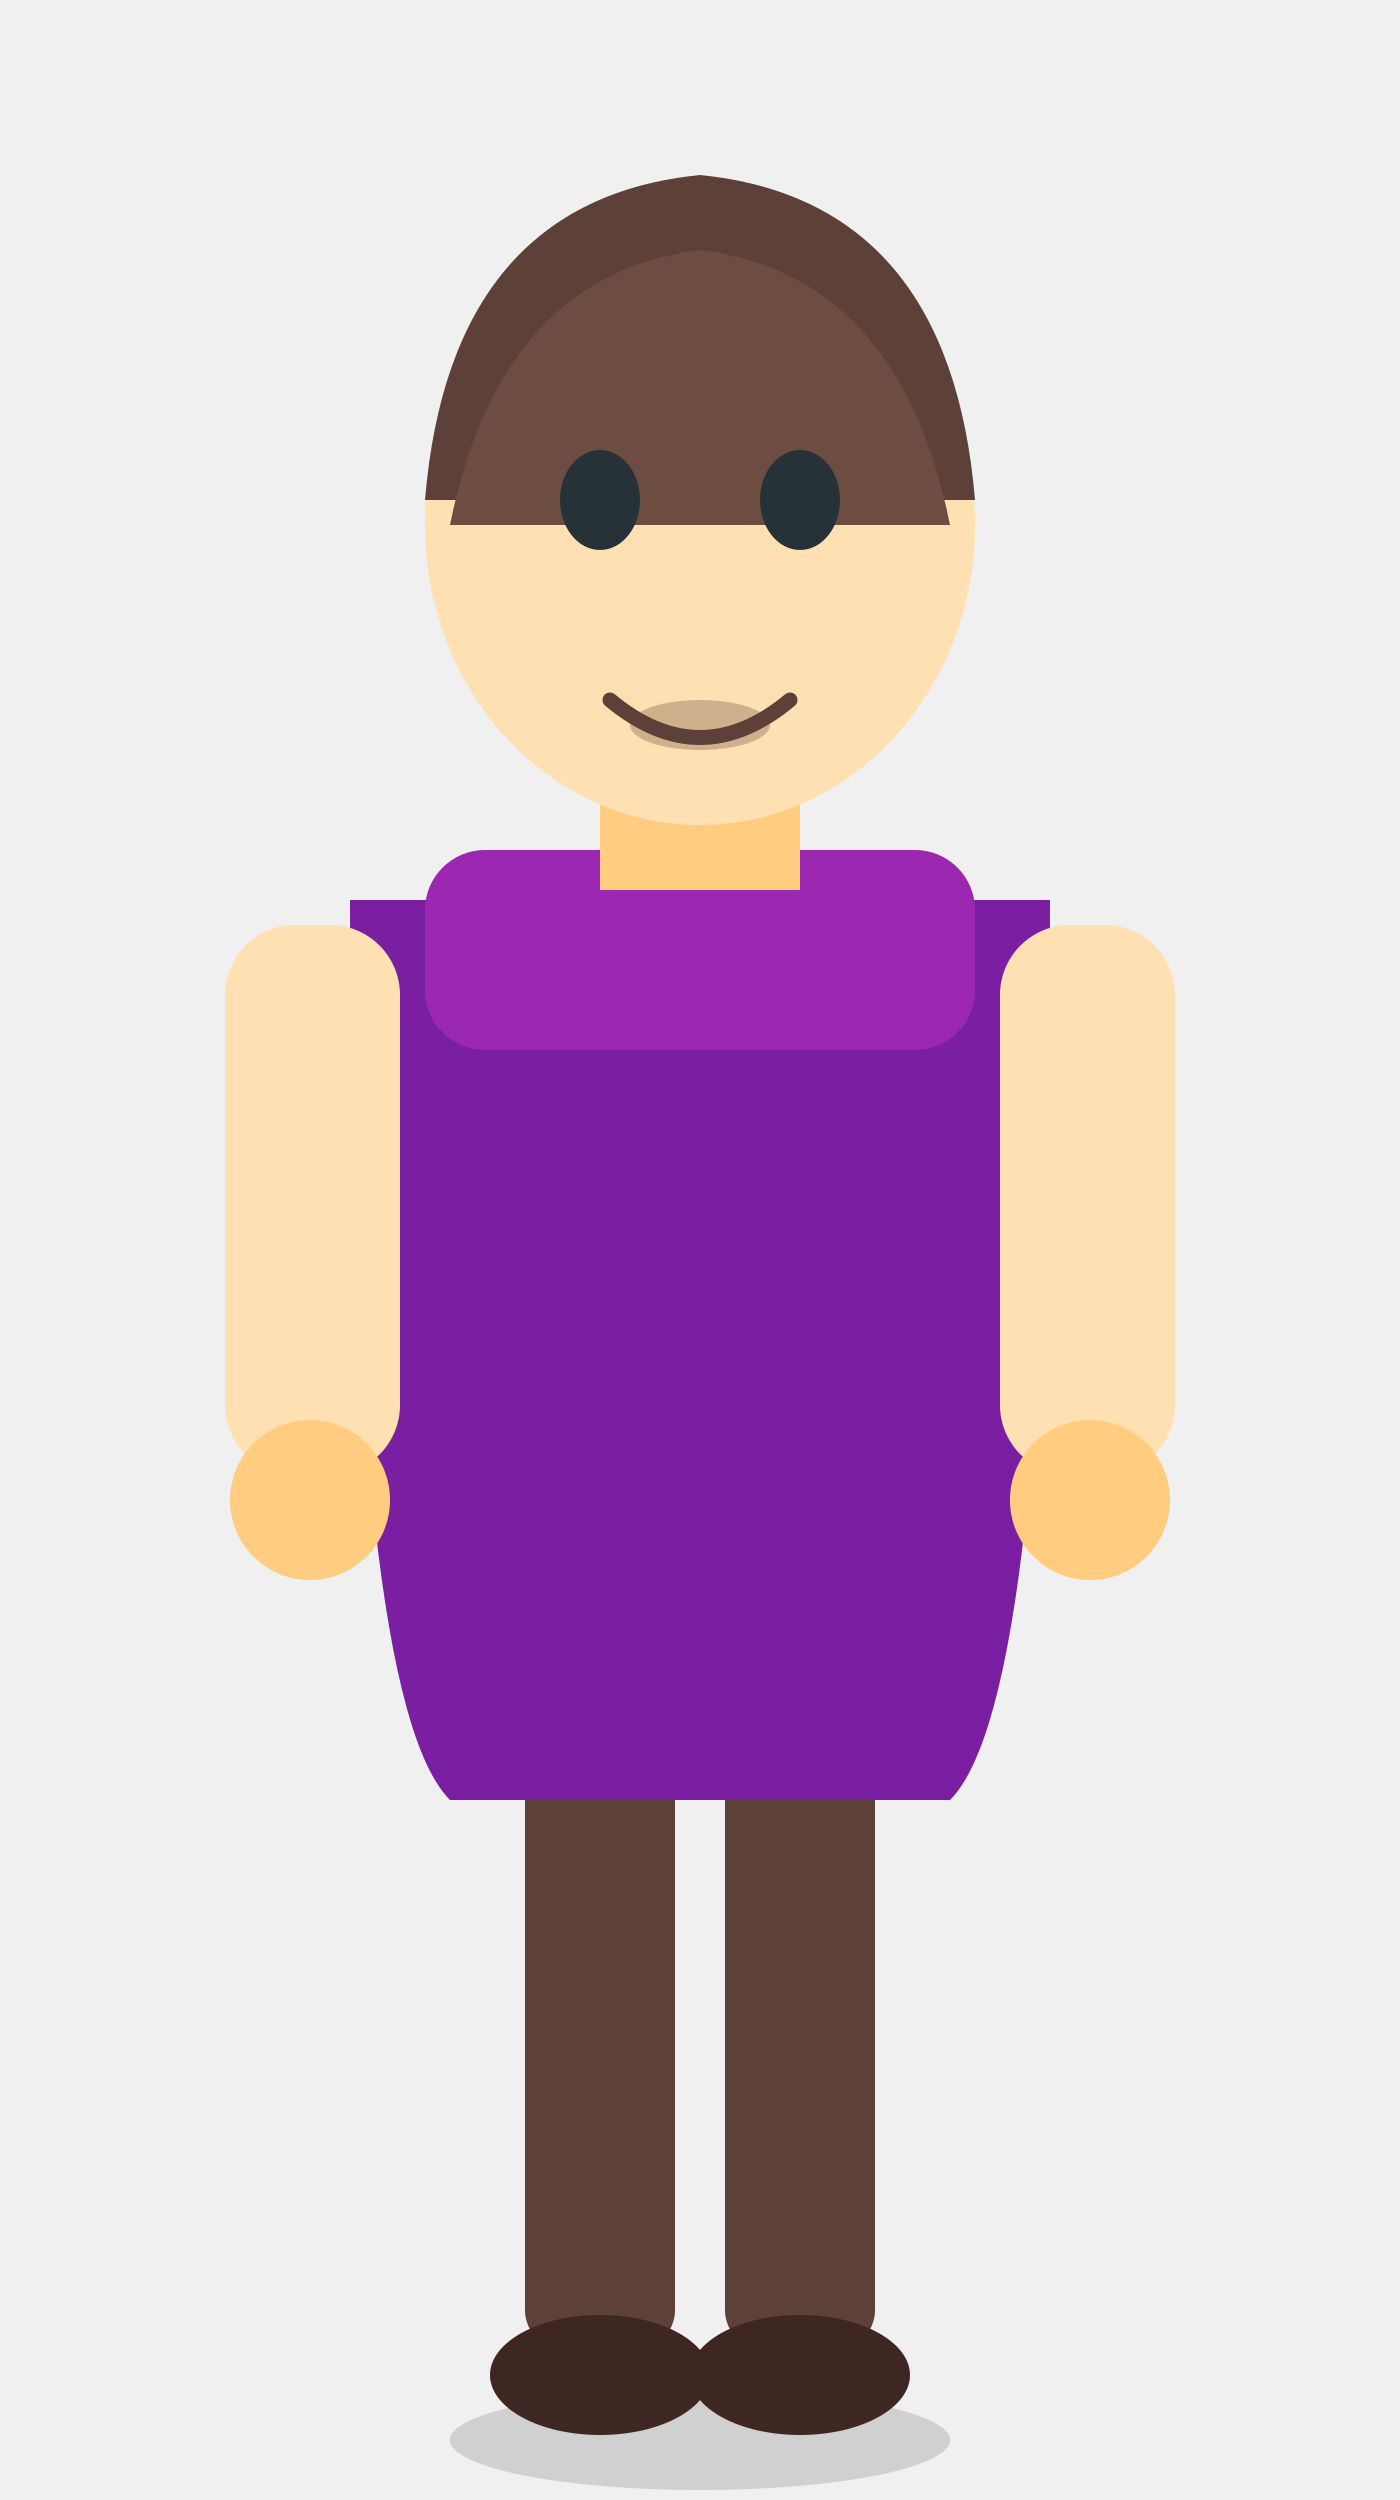
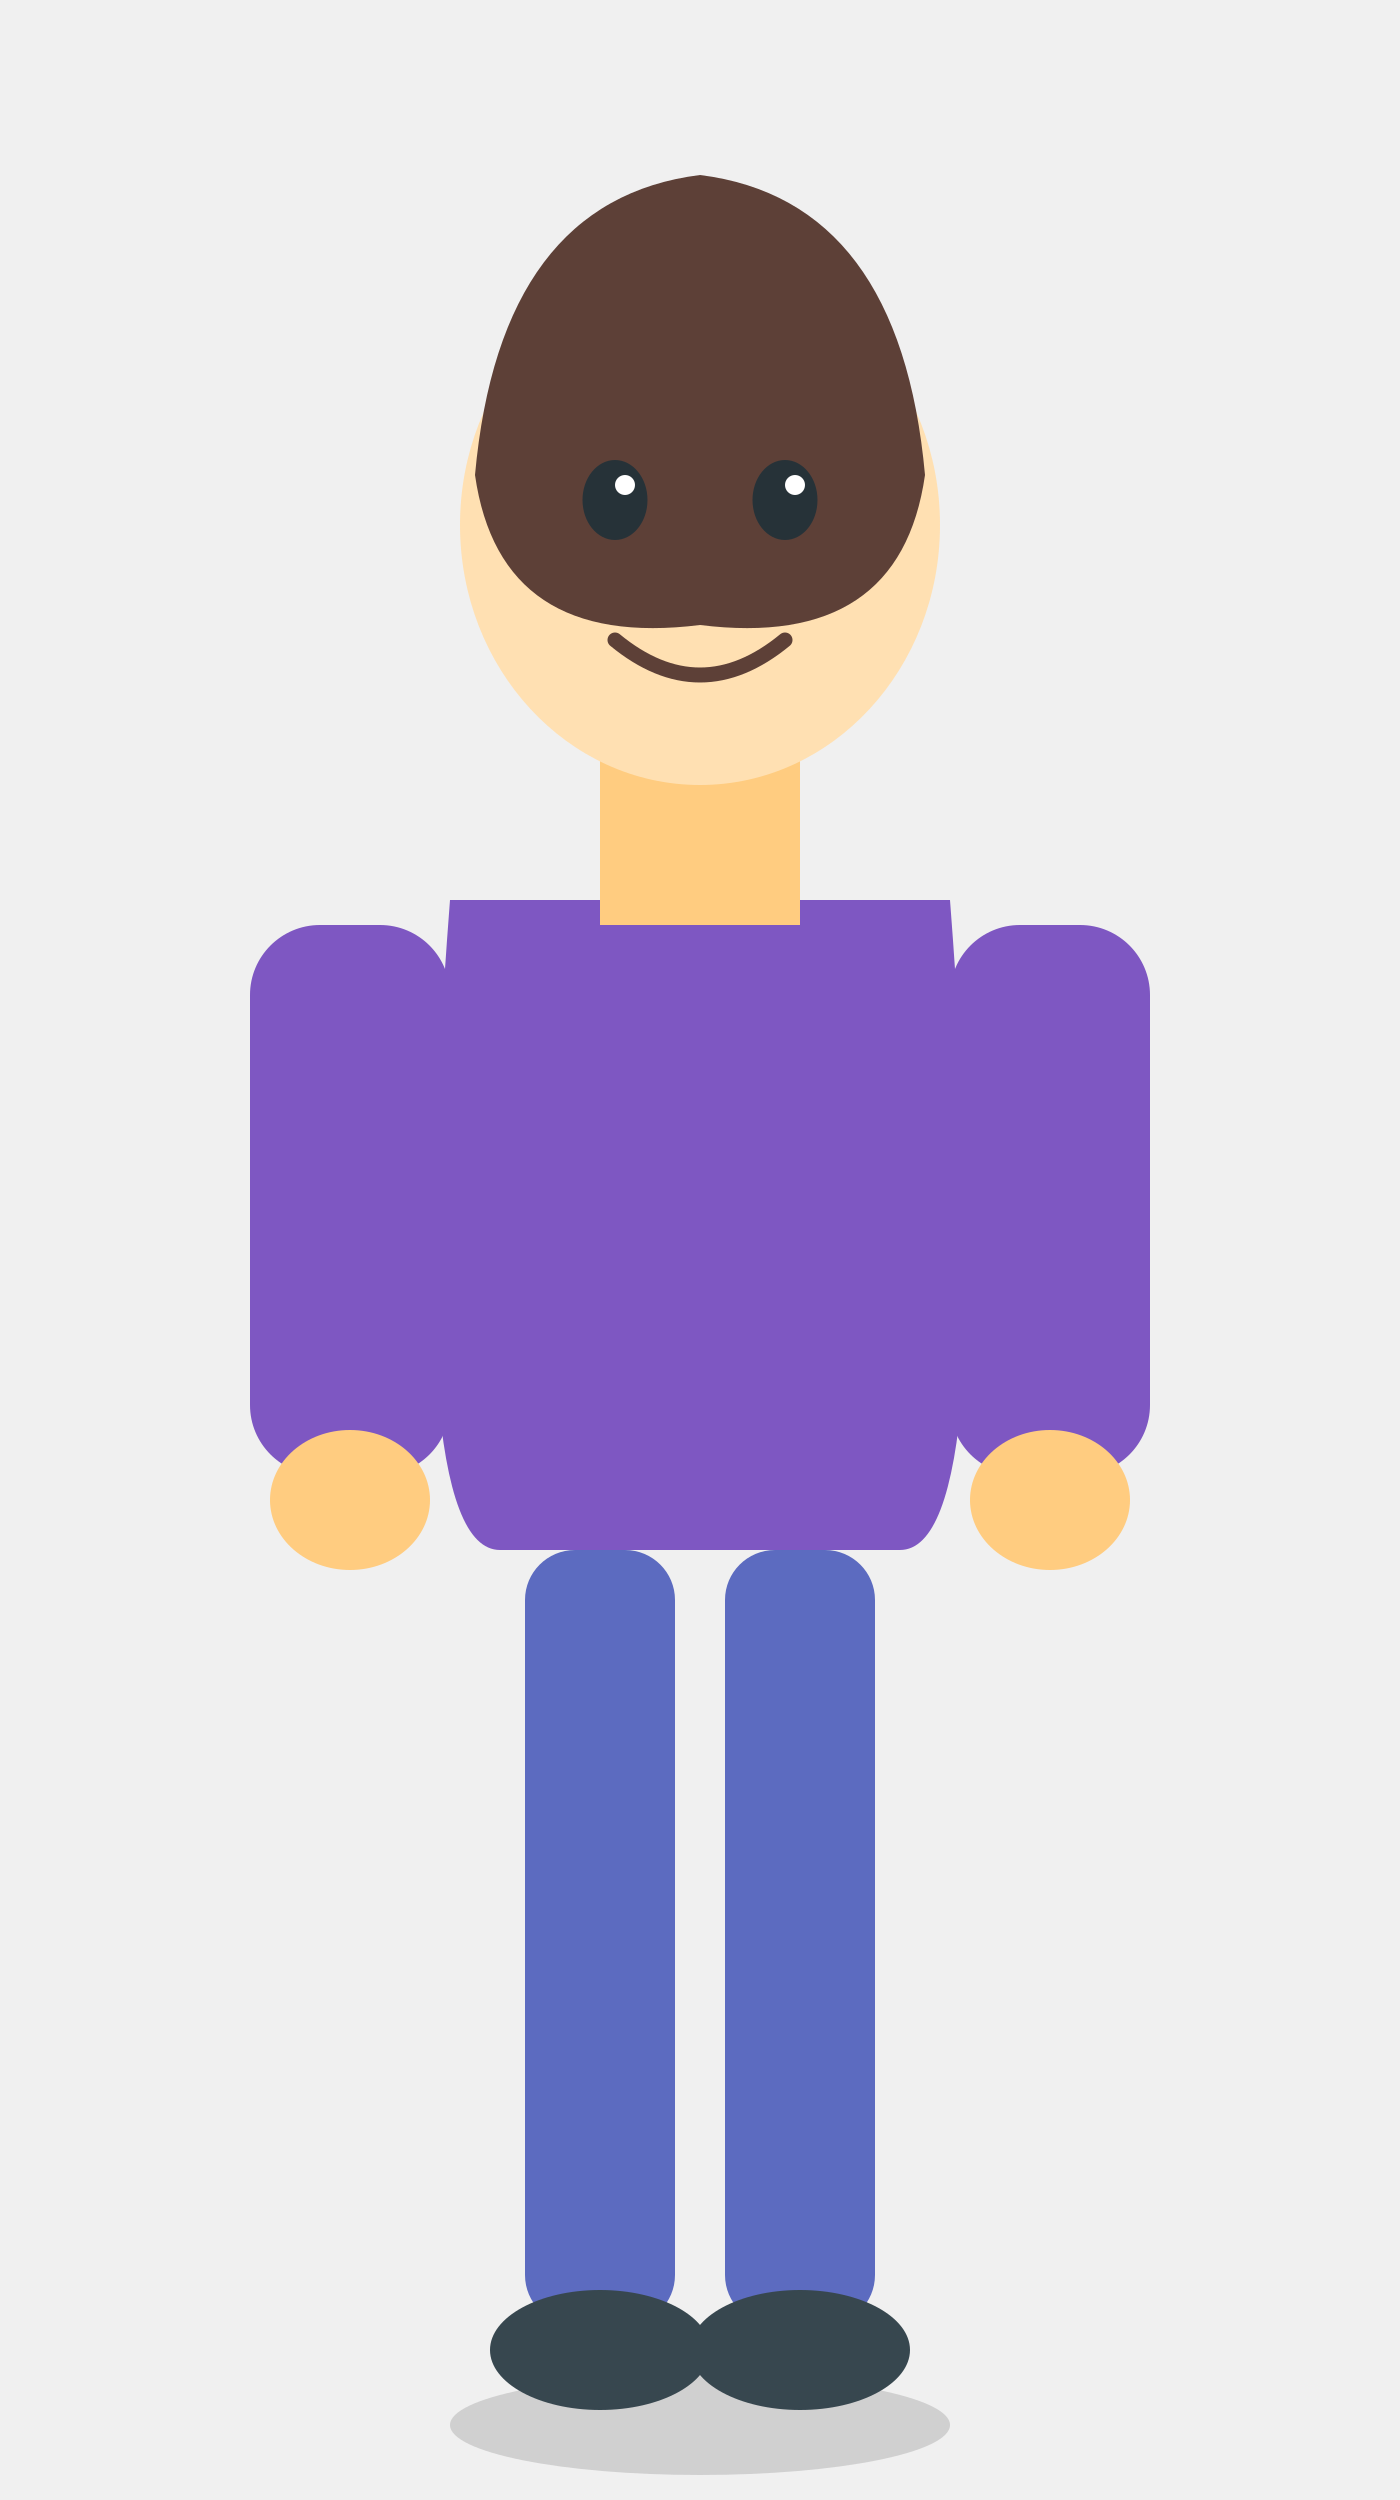
<svg xmlns="http://www.w3.org/2000/svg" width="280" height="500" viewBox="0 0 280 500">
-   <ellipse cx="140" cy="488" rx="50" ry="10" fill="#00000022" />
-   <rect x="105" y="320" width="30" height="150" rx="8" fill="#5D4037" />
-   <rect x="145" y="320" width="30" height="150" rx="8" fill="#5D4037" />
-   <ellipse cx="120" cy="475" rx="22" ry="12" fill="#3E2723" />
-   <ellipse cx="160" cy="475" rx="22" ry="12" fill="#3E2723" />
-   <path d="M70 180 Q70 340 90 360 L190 360 Q210 340 210 180 Z" fill="#7B1FA2" />
-   <rect x="85" y="170" width="110" height="40" rx="12" fill="#9C27B0" />
-   <g id="arm_l">
-     <rect x="45" y="185" width="35" height="110" rx="14" fill="#FFE0B2" />
-     <circle cx="62" cy="300" r="16" fill="#FFCC80" />
-   </g>
-   <g id="arm_r">
-     <rect x="200" y="185" width="35" height="110" rx="14" fill="#FFE0B2" />
-     <circle cx="218" cy="300" r="16" fill="#FFCC80" />
-   </g>
-   <rect x="120" y="150" width="40" height="28" fill="#FFCC80" />
-   <g id="head">
-     <ellipse cx="140" cy="105" rx="55" ry="60" fill="#FFE0B2" />
-     <path d="M85 100 Q90 40 140 35 Q190 40 195 100" fill="#5D4037" />
-     <path d="M90 105 Q100 55 140 50 Q180 55 190 105" fill="#6D4C41" />
-     <ellipse cx="120" cy="100" rx="8" ry="10" fill="#263238" />
-     <ellipse cx="160" cy="100" rx="8" ry="10" fill="#263238" />
-     <path d="M122 140 Q140 155 158 140" fill="none" stroke="#5D4037" stroke-width="3" stroke-linecap="round" />
-   </g>
-   <g id="mouth">
-     <ellipse cx="140" cy="145" rx="14" ry="5" fill="#5D4037" opacity="0.3" />
-   </g>
+   <ellipse cx="140" cy="485" rx="50" ry="10" fill="#00000022" />
+   <rect x="105" y="310" width="30" height="155" rx="10" fill="#5C6BC0" />
+   <rect x="145" y="310" width="30" height="155" rx="10" fill="#5C6BC0" />
+   <ellipse cx="120" cy="470" rx="22" ry="12" fill="#37474F" />
+   <ellipse cx="160" cy="470" rx="22" ry="12" fill="#37474F" />
+   <path d="M90 180 Q80 310 100 310 L180 310 Q200 310 190 180 Z" fill="#7E57C2" />
+   <rect x="50" y="185" width="40" height="110" rx="14" fill="#7E57C2" />
+   <rect x="190" y="185" width="40" height="110" rx="14" fill="#7E57C2" />
+   <ellipse cx="70" cy="300" rx="16" ry="14" fill="#FFCC80" />
+   <ellipse cx="210" cy="300" rx="16" ry="14" fill="#FFCC80" />
+   <rect x="120" y="150" width="40" height="35" fill="#FFCC80" />
+   <ellipse cx="140" cy="105" rx="48" ry="52" fill="#FFE0B2" />
+   <path d="M95 95 Q100 40 140 35 Q180 40 185 95 Q180 130 140 125 Q100 130 95 95" fill="#5D4037" />
+   <ellipse cx="123" cy="100" rx="6.5" ry="8" fill="#263238" />
+   <ellipse cx="157" cy="100" rx="6.5" ry="8" fill="#263238" />
+   <circle cx="125" cy="97" r="2" fill="#FFFFFF" />
+   <circle cx="159" cy="97" r="2" fill="#FFFFFF" />
+   <path d="M123 128 Q140 142 157 128" fill="none" stroke="#5D4037" stroke-width="3" stroke-linecap="round" />
</svg>
